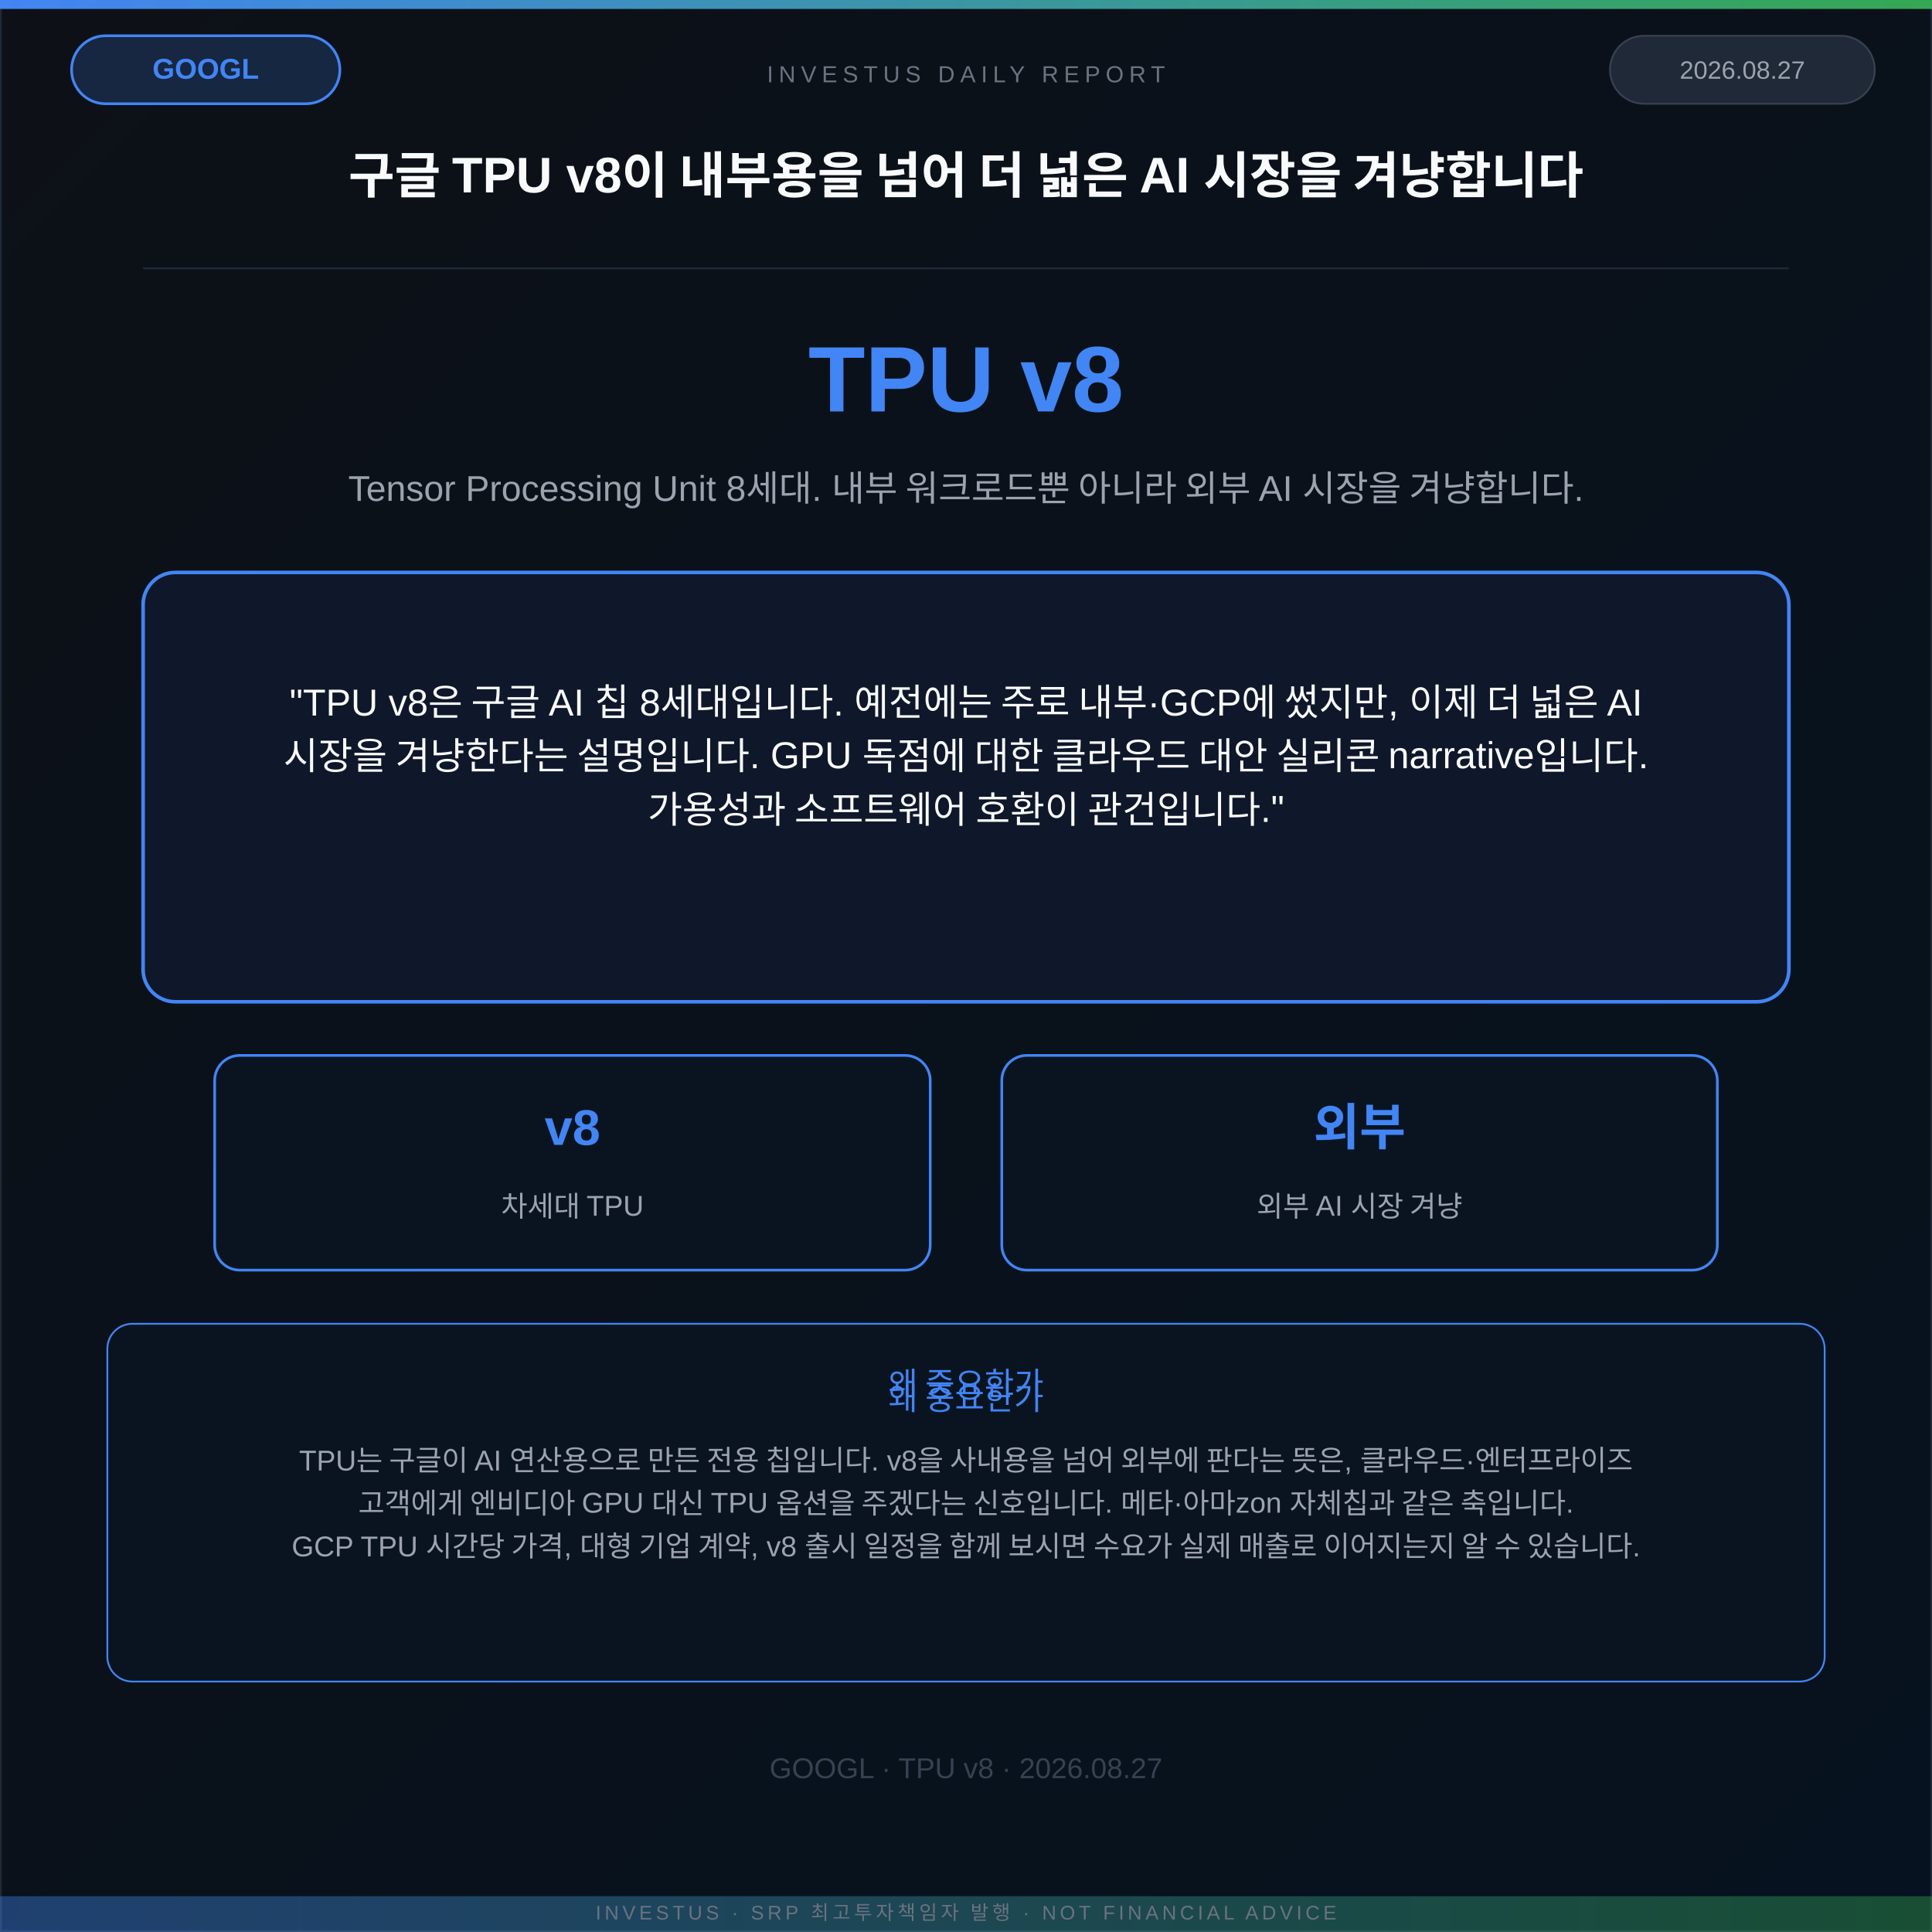
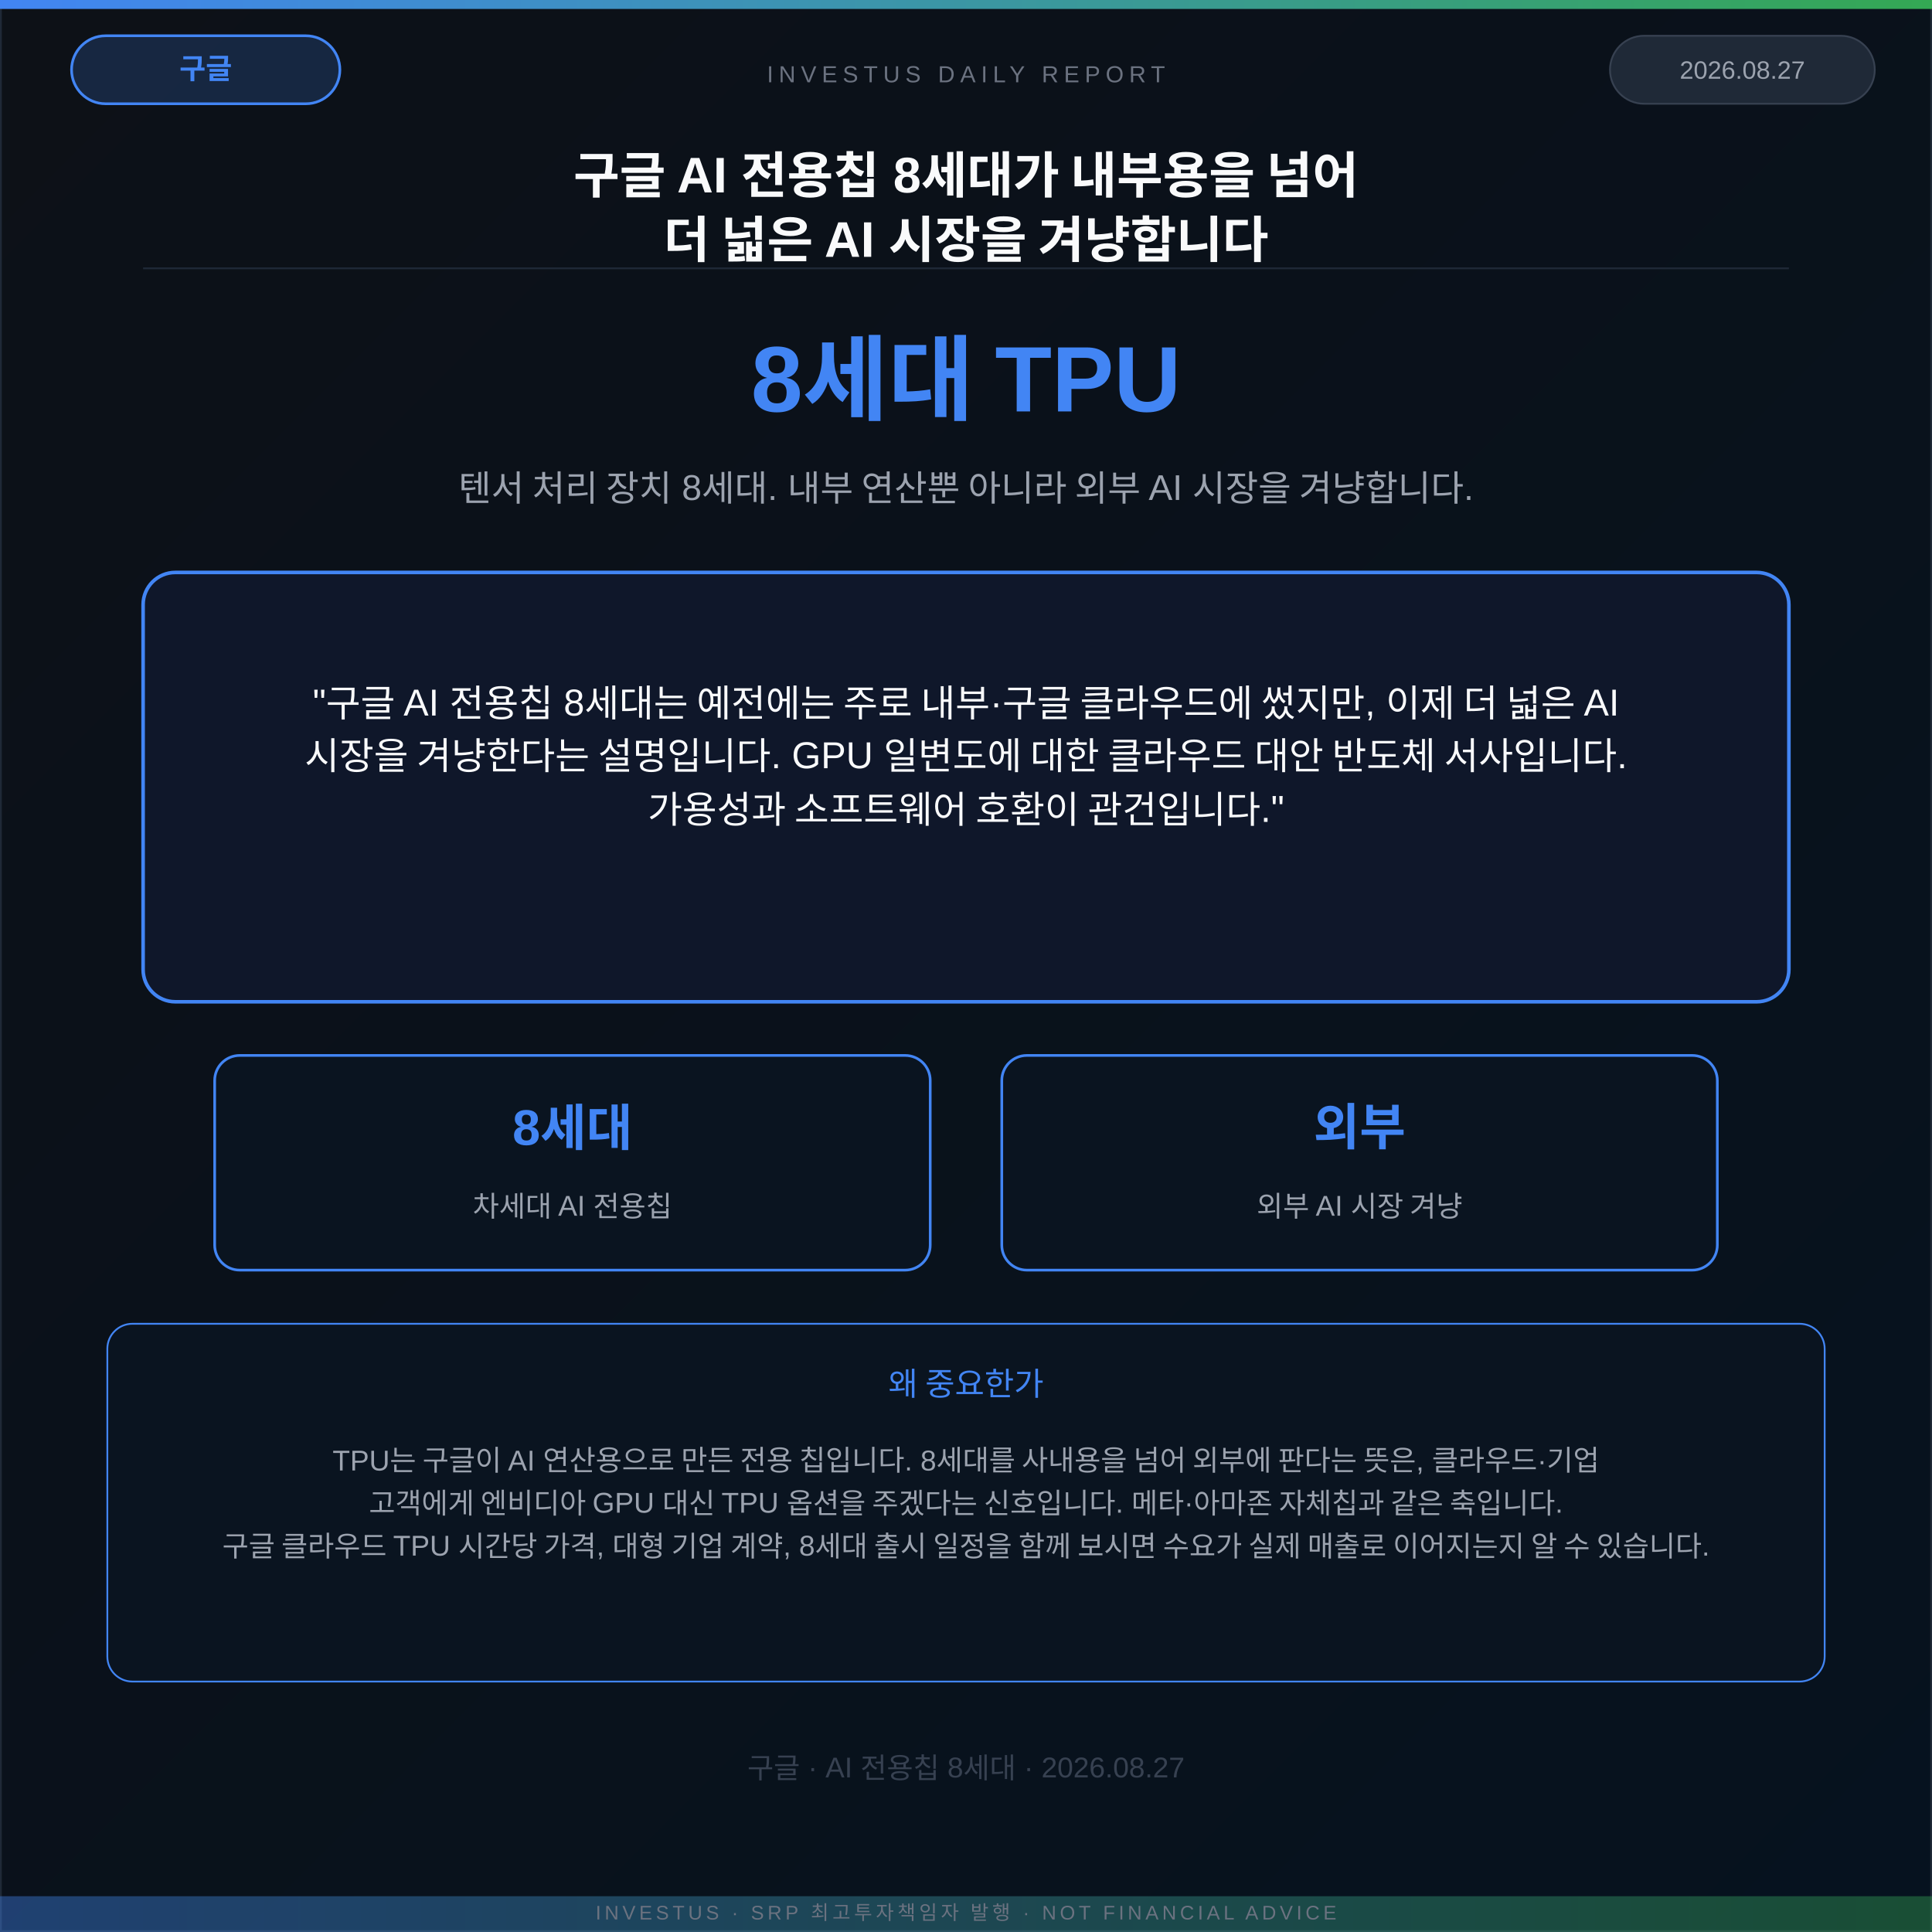
<svg xmlns="http://www.w3.org/2000/svg" viewBox="0 0 1080 1080" width="1080" height="1080">
  <defs>
    <linearGradient id="bg" x1="0%" y1="0%" x2="100%" y2="100%">
      <stop offset="0%" style="stop-color:#0d1117" />
      <stop offset="100%" style="stop-color:#06121f" />
    </linearGradient>
    <linearGradient id="g" x1="0%" y1="0%" x2="100%" y2="0%">
      <stop offset="0%" style="stop-color:#4285f4" />
      <stop offset="100%" style="stop-color:#34a853" />
    </linearGradient>
  </defs>
  <rect width="1080" height="1080" fill="url(#bg)" />
  <rect width="1080" height="1080" fill="none" stroke="#1f2937" stroke-width="2" />
  <rect x="0" y="0" width="1080" height="5" fill="url(#g)" />
  <rect x="40" y="20" width="150" height="38" rx="19" fill="#4285f430" stroke="#4285f4" stroke-width="1.5" />
-   <text x="115" y="44" font-family="Arial Black,Arial" font-size="16" font-weight="900" fill="#4285f4" text-anchor="middle">GOOGL</text>
+   <text x="115" y="44" font-family="Arial Black,Arial" font-size="16" font-weight="900" fill="#4285f4" text-anchor="middle">구글</text>
  <text x="540" y="46" font-family="Arial" font-size="13" fill="#6b7280" text-anchor="middle" letter-spacing="3">INVESTUS DAILY REPORT</text>
  <rect x="900" y="20" width="148" height="38" rx="19" fill="#1f2937" stroke="#374151" />
  <text x="974" y="44" font-family="Arial" font-size="14" fill="#9ca3af" text-anchor="middle">2026.08.27</text>
-   <text x="540" y="108" font-family="Arial Black,Arial" font-size="28" font-weight="900" fill="#f9fafb" text-anchor="middle">구글 TPU v8이 내부용을 넘어 더 넓은 AI 시장을 겨냥합니다</text>
+   <text x="540" y="108" font-family="Arial Black,Arial" font-size="28" font-weight="900" fill="#f9fafb" text-anchor="middle">구글 AI 전용칩 8세대가 내부용을 넘어</text>
+   <text x="540" y="144" font-family="Arial Black,Arial" font-size="28" font-weight="900" fill="#f9fafb" text-anchor="middle">더 넓은 AI 시장을 겨냥합니다</text>
  <line x1="80" y1="150" x2="1000" y2="150" stroke="#1f2937" stroke-width="1" />
-   <text x="540" y="230" font-family="Arial Black,Arial" font-size="52" font-weight="900" fill="#4285f4" text-anchor="middle">TPU v8</text>
-   <text x="540" y="280" font-family="Arial" font-size="20" fill="#9ca3af" text-anchor="middle">Tensor Processing Unit 8세대. 내부 워크로드뿐 아니라 외부 AI 시장을 겨냥합니다.</text>
+   <text x="540" y="230" font-family="Arial Black,Arial" font-size="52" font-weight="900" fill="#4285f4" text-anchor="middle">8세대 TPU</text>
+   <text x="540" y="280" font-family="Arial" font-size="20" fill="#9ca3af" text-anchor="middle">텐서 처리 장치 8세대. 내부 연산뿐 아니라 외부 AI 시장을 겨냥합니다.</text>
  <rect x="80" y="320" width="920" height="240" rx="18" fill="#0f172a" stroke="#4285f4" stroke-width="2" />
-   <text x="540" y="400" font-family="Arial" font-size="21" fill="#f9fafb" text-anchor="middle">"TPU v8은 구글 AI 칩 8세대입니다. 예전에는 주로 내부·GCP에 썼지만, 이제 더 넓은 AI</text>
-   <text x="540" y="430" font-family="Arial" font-size="21" fill="#f9fafb" text-anchor="middle">시장을 겨냥한다는 설명입니다. GPU 독점에 대한 클라우드 대안 실리콘 narrative입니다.</text>
+   <text x="540" y="400" font-family="Arial" font-size="21" fill="#f9fafb" text-anchor="middle">"구글 AI 전용칩 8세대는 예전에는 주로 내부·구글 클라우드에 썼지만, 이제 더 넓은 AI</text>
+   <text x="540" y="430" font-family="Arial" font-size="21" fill="#f9fafb" text-anchor="middle">시장을 겨냥한다는 설명입니다. GPU 일변도에 대한 클라우드 대안 반도체 서사입니다.</text>
  <text x="540" y="460" font-family="Arial" font-size="21" fill="#f9fafb" text-anchor="middle">가용성과 소프트웨어 호환이 관건입니다."</text>
  <rect x="120" y="590" width="400" height="120" rx="14" fill="#0a1420" stroke="#4285f4" stroke-width="1.5" />
-   <text x="320" y="640" font-family="Arial Black,Arial" font-size="28" font-weight="900" fill="#4285f4" text-anchor="middle">v8</text>
-   <text x="320" y="680" font-family="Arial" font-size="16" fill="#9ca3af" text-anchor="middle">차세대 TPU</text>
+   <text x="320" y="640" font-family="Arial Black,Arial" font-size="28" font-weight="900" fill="#4285f4" text-anchor="middle">8세대</text>
+   <text x="320" y="680" font-family="Arial" font-size="16" fill="#9ca3af" text-anchor="middle">차세대 AI 전용칩</text>
  <rect x="560" y="590" width="400" height="120" rx="14" fill="#0a1420" stroke="#4285f4" stroke-width="1.5" />
  <text x="760" y="640" font-family="Arial Black,Arial" font-size="28" font-weight="900" fill="#4285f4" text-anchor="middle">외부</text>
  <text x="760" y="680" font-family="Arial" font-size="16" fill="#9ca3af" text-anchor="middle">외부 AI 시장 겨냥</text>
  <rect x="60" y="740" width="960" height="200" rx="14" fill="#0a1420" stroke="#4285f4" stroke-width="1" />
  <text x="540" y="780" font-family="Arial" font-size="18" fill="#4285f4" text-anchor="middle">왜 중요한가</text>
-   <text x="540" y="788" font-family="Arial" font-size="18" fill="#4285f4" text-anchor="middle">왜 중요한가</text>
-   <text x="540" y="822" font-family="Arial" font-size="16" fill="#9ca3af" text-anchor="middle">TPU는 구글이 AI 연산용으로 만든 전용 칩입니다. v8을 사내용을 넘어 외부에 판다는 뜻은, 클라우드·엔터프라이즈</text>
-   <text x="540" y="846" font-family="Arial" font-size="16" fill="#9ca3af" text-anchor="middle">고객에게 엔비디아 GPU 대신 TPU 옵션을 주겠다는 신호입니다. 메타·아마zon 자체칩과 같은 축입니다.</text>
-   <text x="540" y="870" font-family="Arial" font-size="16" fill="#9ca3af" text-anchor="middle">GCP TPU 시간당 가격, 대형 기업 계약, v8 출시 일정을 함께 보시면 수요가 실제 매출로 이어지는지 알 수 있습니다.</text>
-   <text x="540" y="994" font-family="Arial" font-size="16" fill="#374151" text-anchor="middle">GOOGL · TPU v8 · 2026.08.27</text>
+   <text x="540" y="822" font-family="Arial" font-size="16" fill="#9ca3af" text-anchor="middle">TPU는 구글이 AI 연산용으로 만든 전용 칩입니다. 8세대를 사내용을 넘어 외부에 판다는 뜻은, 클라우드·기업</text>
+   <text x="540" y="846" font-family="Arial" font-size="16" fill="#9ca3af" text-anchor="middle">고객에게 엔비디아 GPU 대신 TPU 옵션을 주겠다는 신호입니다. 메타·아마존 자체칩과 같은 축입니다.</text>
+   <text x="540" y="870" font-family="Arial" font-size="16" fill="#9ca3af" text-anchor="middle">구글 클라우드 TPU 시간당 가격, 대형 기업 계약, 8세대 출시 일정을 함께 보시면 수요가 실제 매출로 이어지는지 알 수 있습니다.</text>
+   <text x="540" y="994" font-family="Arial" font-size="16" fill="#374151" text-anchor="middle">구글 · AI 전용칩 8세대 · 2026.08.27</text>
  <rect x="0" y="1060" width="1080" height="20" fill="url(#g)" opacity=".4" />
  <text x="540" y="1073" font-family="Arial" font-size="11" fill="#6b7280" text-anchor="middle" letter-spacing="2">INVESTUS · SRP 최고투자책임자 발행 · NOT FINANCIAL ADVICE</text>
</svg>
